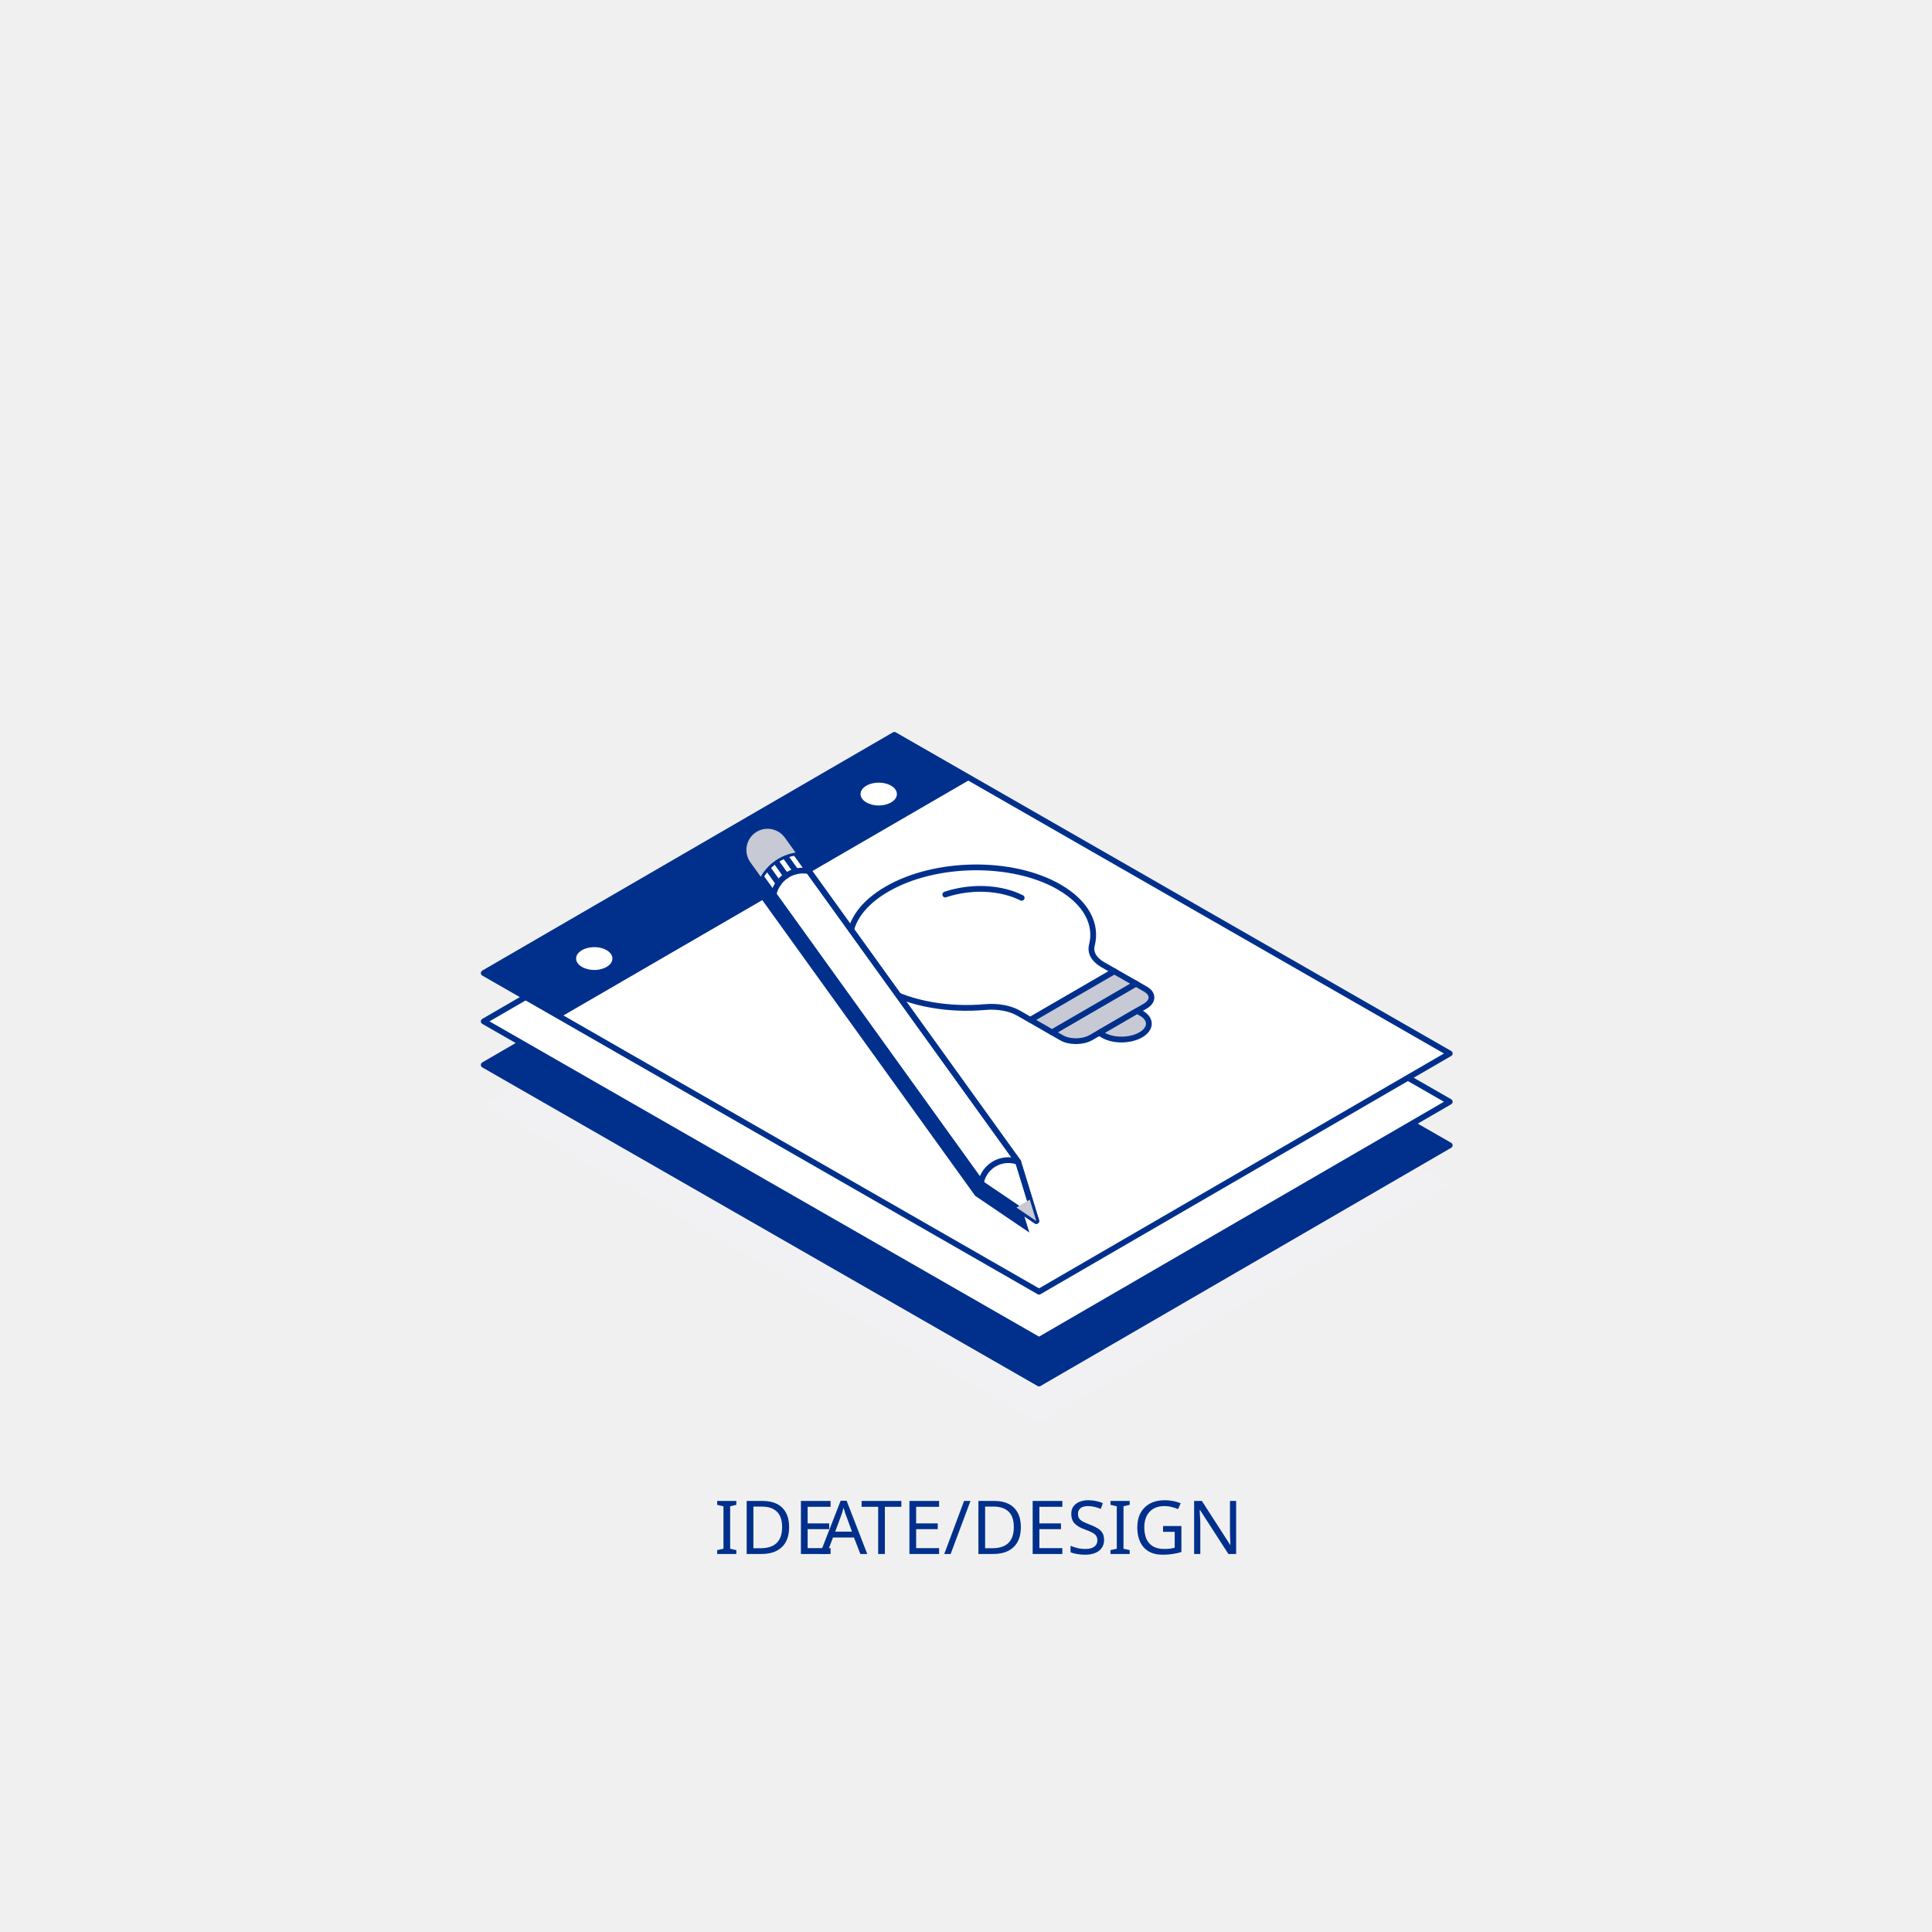
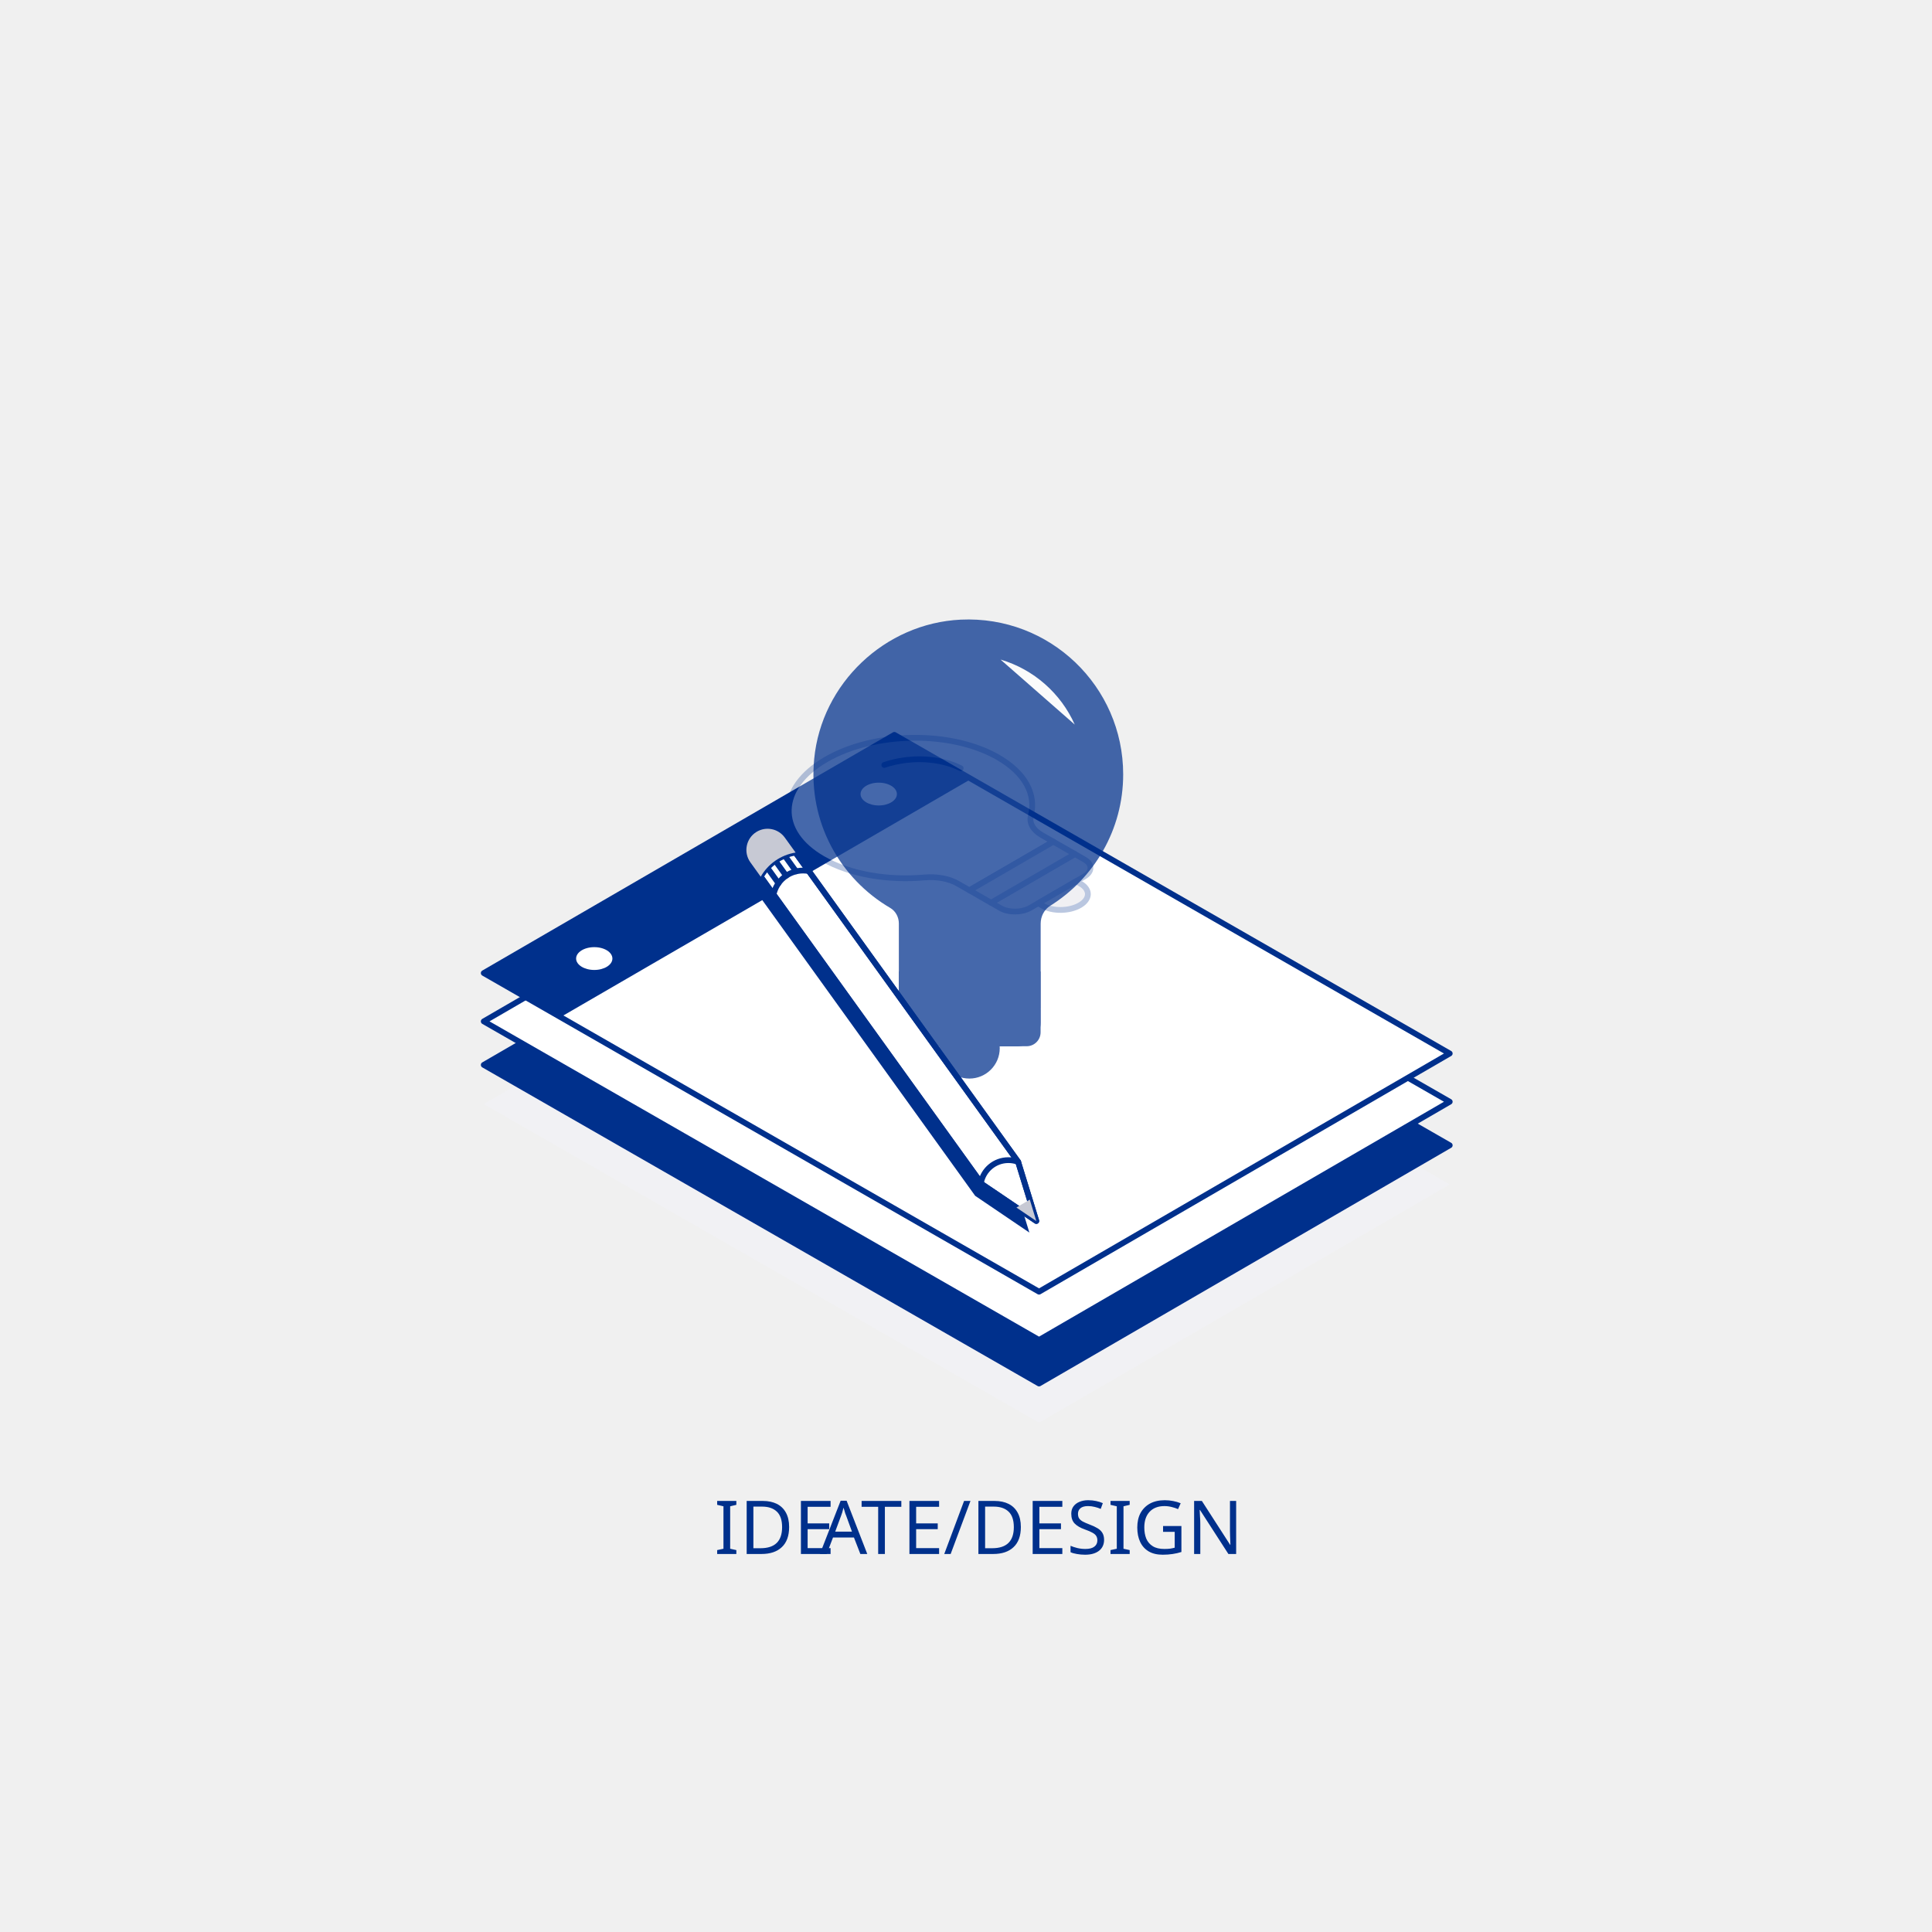
<svg xmlns="http://www.w3.org/2000/svg" id="Layer_1_copy_2" data-name="Layer 1 copy 2" viewBox="0 0 288 288">
  <defs>
    <style>
      .cls-1 {
        fill: #c7c9d4;
      }

      .cls-2 {
        fill: #fff;
      }

      .cls-3, .cls-4, .cls-5 {
        fill: #00308c;
      }

      .cls-3, .cls-6 {
        stroke: #00308c;
        stroke-linecap: round;
        stroke-linejoin: round;
        stroke-width: .86px;
      }

      .cls-7 {
        fill: #f1f1f4;
      }

      .cls-5 {
        font-family: DIN2014-Regular, 'DIN 2014';
        font-size: 11.08px;
      }

      .cls-8 {
        letter-spacing: -.03em;
      }

      .cls-6 {
        fill: none;
      }
    </style>
  </defs>
  <text class="cls-5" transform="translate(106.47 231.65)">
    <tspan x="0" y="0">IDE</tspan>
    <tspan class="cls-8" x="15.75" y="0">A</tspan>
    <tspan x="21.86" y="0">TE/DESIGN</tspan>
  </text>
  <polygon id="Pad_Shadow" data-name="Pad Shadow" class="cls-7" points="216.11 176.56 133.32 129.07 72.11 164.58 154.89 212.07 216.11 176.56" />
  <polygon id="Pad_Bottom" data-name="Pad Bottom" class="cls-3" points="216.11 170.728 133.32 123.238 72.11 158.741 154.89 206.238 216.11 170.728" />
  <g id="Pad_Middle" data-name="Pad Middle">
    <polygon class="cls-2" points="216.11 164.235 133.32 116.745 72.11 152.255 154.89 199.745 216.11 164.235" />
    <polygon class="cls-6" points="216.11 164.235 133.32 116.745 72.11 152.255 154.89 199.745 216.11 164.235" />
  </g>
  <g id="Pad_Top" data-name="Pad Top">
    <polygon class="cls-2" points="216.11 157.041 133.32 109.544 72.11 145.054 154.89 192.551 216.11 157.041" />
    <polygon class="cls-6" points="216.11 157.041 133.32 109.544 72.11 145.054 154.89 192.551 216.11 157.041" />
    <path class="cls-4" d="M133.32,109.54l-61.22,35.51 11.46,6.57 61.22,-35.51 -11.46,-6.57ZM88.59,144.59c-1.49,0.00,-2.71,-0.76,-2.71,-1.70s1.21,-1.70,2.71,-1.70 2.70,0.76,2.70,1.70 -1.21,1.70,-2.70,1.70M130.99,120.07c-1.49,0.00,-2.71,-0.76,-2.71,-1.70s1.21,-1.70,2.71,-1.70 2.71,0.76,2.71,1.70 -1.21,1.70,-2.71,1.70" />
  </g>
-   <g id="Bulb_One">
+   <g id="Bulb_One" opacity="0.27" transform="translate(-9.09, -19.32)">
    <path class="cls-1" d="M169.33,146.63l1.44.83c1.2.69,1.16,1.83-.08,2.54l-8.02,4.65c-1.24.72-3.21.74-4.41.06l-1.44-.83,12.51-7.25Z" />
    <path class="cls-6" d="M169.33,146.63l1.44.83c1.2.69,1.16,1.83-.08,2.54l-8.02,4.65c-1.24.72-3.21.74-4.41.06l-1.44-.83,12.51-7.25Z" />
    <path class="cls-2" d="M157.87,132.22c4.08,2.34,5.7,5.58,4.89,8.7-.27,1.06.31,2.12,1.59,2.86l1.75,1-12.51,7.25-1.75-1c-1.28-.74-3.11-1.07-4.95-.91-5.42.48-11.05-.43-15.13-2.77-6.97-4-6.76-10.64.47-14.82,7.23-4.18,18.66-4.32,25.63-.32" />
    <path class="cls-6" d="M157.87,132.22c4.08,2.34,5.7,5.58,4.89,8.7-.27,1.06.31,2.12,1.59,2.86l1.75,1-12.51,7.25-1.75-1c-1.28-.74-3.11-1.07-4.95-.91-5.42.48-11.05-.43-15.13-2.77-6.97-4-6.76-10.64.47-14.82,7.23-4.18,18.66-4.32,25.63-.32Z" />
    <polygon class="cls-1" points="153.61 152.04 166.11 144.79 169.33 146.63 156.82 153.89 153.61 152.04" />
    <polygon class="cls-6" points="153.61 152.04 166.11 144.79 169.33 146.63 156.82 153.89 153.61 152.04" />
    <path class="cls-1" d="M169.52,150.69l.63.36c.76.43,1.12,1.01,1.11,1.59-.02.58-.42,1.17-1.2,1.62-1.56.91-4.06.94-5.57.07l-.63-.36,5.67-3.29Z" />
    <path class="cls-6" d="M169.52,150.69l.63.36c.76.43,1.12,1.01,1.11,1.59-.02.58-.42,1.17-1.2,1.62-1.56.91-4.06.94-5.57.07l-.63-.36,5.67-3.29Z" />
    <path class="cls-2" d="M140.91,133.35c.73-.25,3.31-1.08,6.62-.79,2.47.21,4.09.94,4.77,1.28" />
    <path class="cls-6" d="M140.91,133.35c.73-.25,3.31-1.08,6.62-.79,2.47.21,4.09.94,4.77,1.28" />
+   </g>
+   <g id="Bulb_Two" opacity="0.73">
+     <g class="cls-12">
+       <circle class="cls-4" cx="144.5" cy="156.25" r="4.53" />
+     </g>
+     <path class="cls-5" d="M167.43,115.43c0-13.12-10.95-23.69-24.22-23.06-11.29.54-20.75,9.5-21.84,20.76-.92,9.45,3.88,17.85,11.33,22.21.82.48,1.29,1.38,1.29,2.33v14.86c0,1.9,1.54,3.45,3.45,3.45h14.16c1.95,0,3.53-1.58,3.53-3.53v-14.76c0-1.08.52-2.1,1.43-2.67,6.52-4.08,10.87-11.32,10.87-19.58Z" />
+     <rect class="cls-4" x="133.98" y="144.81" width="21.14" height="5.57" />
+     <path class="cls-4" d="M133.98,150.39h21.14v3.49c0,1.15-.93,2.08-2.08,2.08h-17c-1.14,0-2.06-.92-2.06-2.06v-3.51h0Z" />
+     <path class="cls-2" d="M149.15,98.32c4.95,1.46,8.99,5.04,11.06,9.69" />
  </g>
  <g id="Pencil">
    <polygon class="cls-4" points="116.44 127.256 110.947 130.446 145.367 178.259 153.447 183.736 150.74 174.909 116.44 127.256" />
    <path class="cls-2" d="M111.86,128.55l34.54,47.99 8.08,5.47 -2.71,-8.82 -34.79,-48.33c-0.97,-1.35,-2.82,-1.72,-4.24,-0.84 -1.55,0.97,-1.96,3.04,-0.89,4.53" />
    <path class="cls-6" d="M111.86,128.55l34.54,47.99 8.08,5.47 -2.71,-8.82 -34.79,-48.33c-0.97,-1.35,-2.82,-1.72,-4.24,-0.84 -1.55,0.97,-1.96,3.04,-0.89,4.53Z" />
    <path class="cls-6" d="M146.23,176.30c0.37,-1.92,2.06,-3.36,4.09,-3.36 0.51,0.00,1.00,0.09,1.46,0.26" />
    <path class="cls-6" d="M120.58,129.85c-0.28,-0.05,-0.57,-0.08,-0.86,-0.08 -2.17,0.00,-3.98,1.53,-4.41,3.58" />
    <path class="cls-6" d="M118.60,127.09c-2.23,0.35,-4.12,1.71,-5.20,3.60" />
    <line class="cls-6" x1="116.97" y1="127.54" x2="118.66" y2="129.89" />
    <line class="cls-6" x1="115.58" y1="128.31" x2="117.19" y2="130.55" />
    <line class="cls-6" x1="114.38" y1="129.35" x2="116.05" y2="131.67" />
    <path class="cls-6" d="M111.86,128.55l34.54,47.99 8.08,5.47 -2.71,-8.82 -34.79,-48.33c-0.97,-1.35,-2.82,-1.72,-4.24,-0.84 -1.55,0.97,-1.96,3.04,-0.89,4.53Z" />
    <polygon class="cls-1" points="154.48 182.016 153.507 178.819 151.517 180.006 154.48 182.016" />
    <path class="cls-1" d="M116.99,124.86c-0.97,-1.35,-2.82,-1.72,-4.24,-0.84 -1.55,0.97,-1.96,3.04,-0.89,4.53l1.54,2.14c1.07,-1.89,2.97,-3.25,5.20,-3.60l-1.61,-2.23Z" />
  </g>
</svg>
